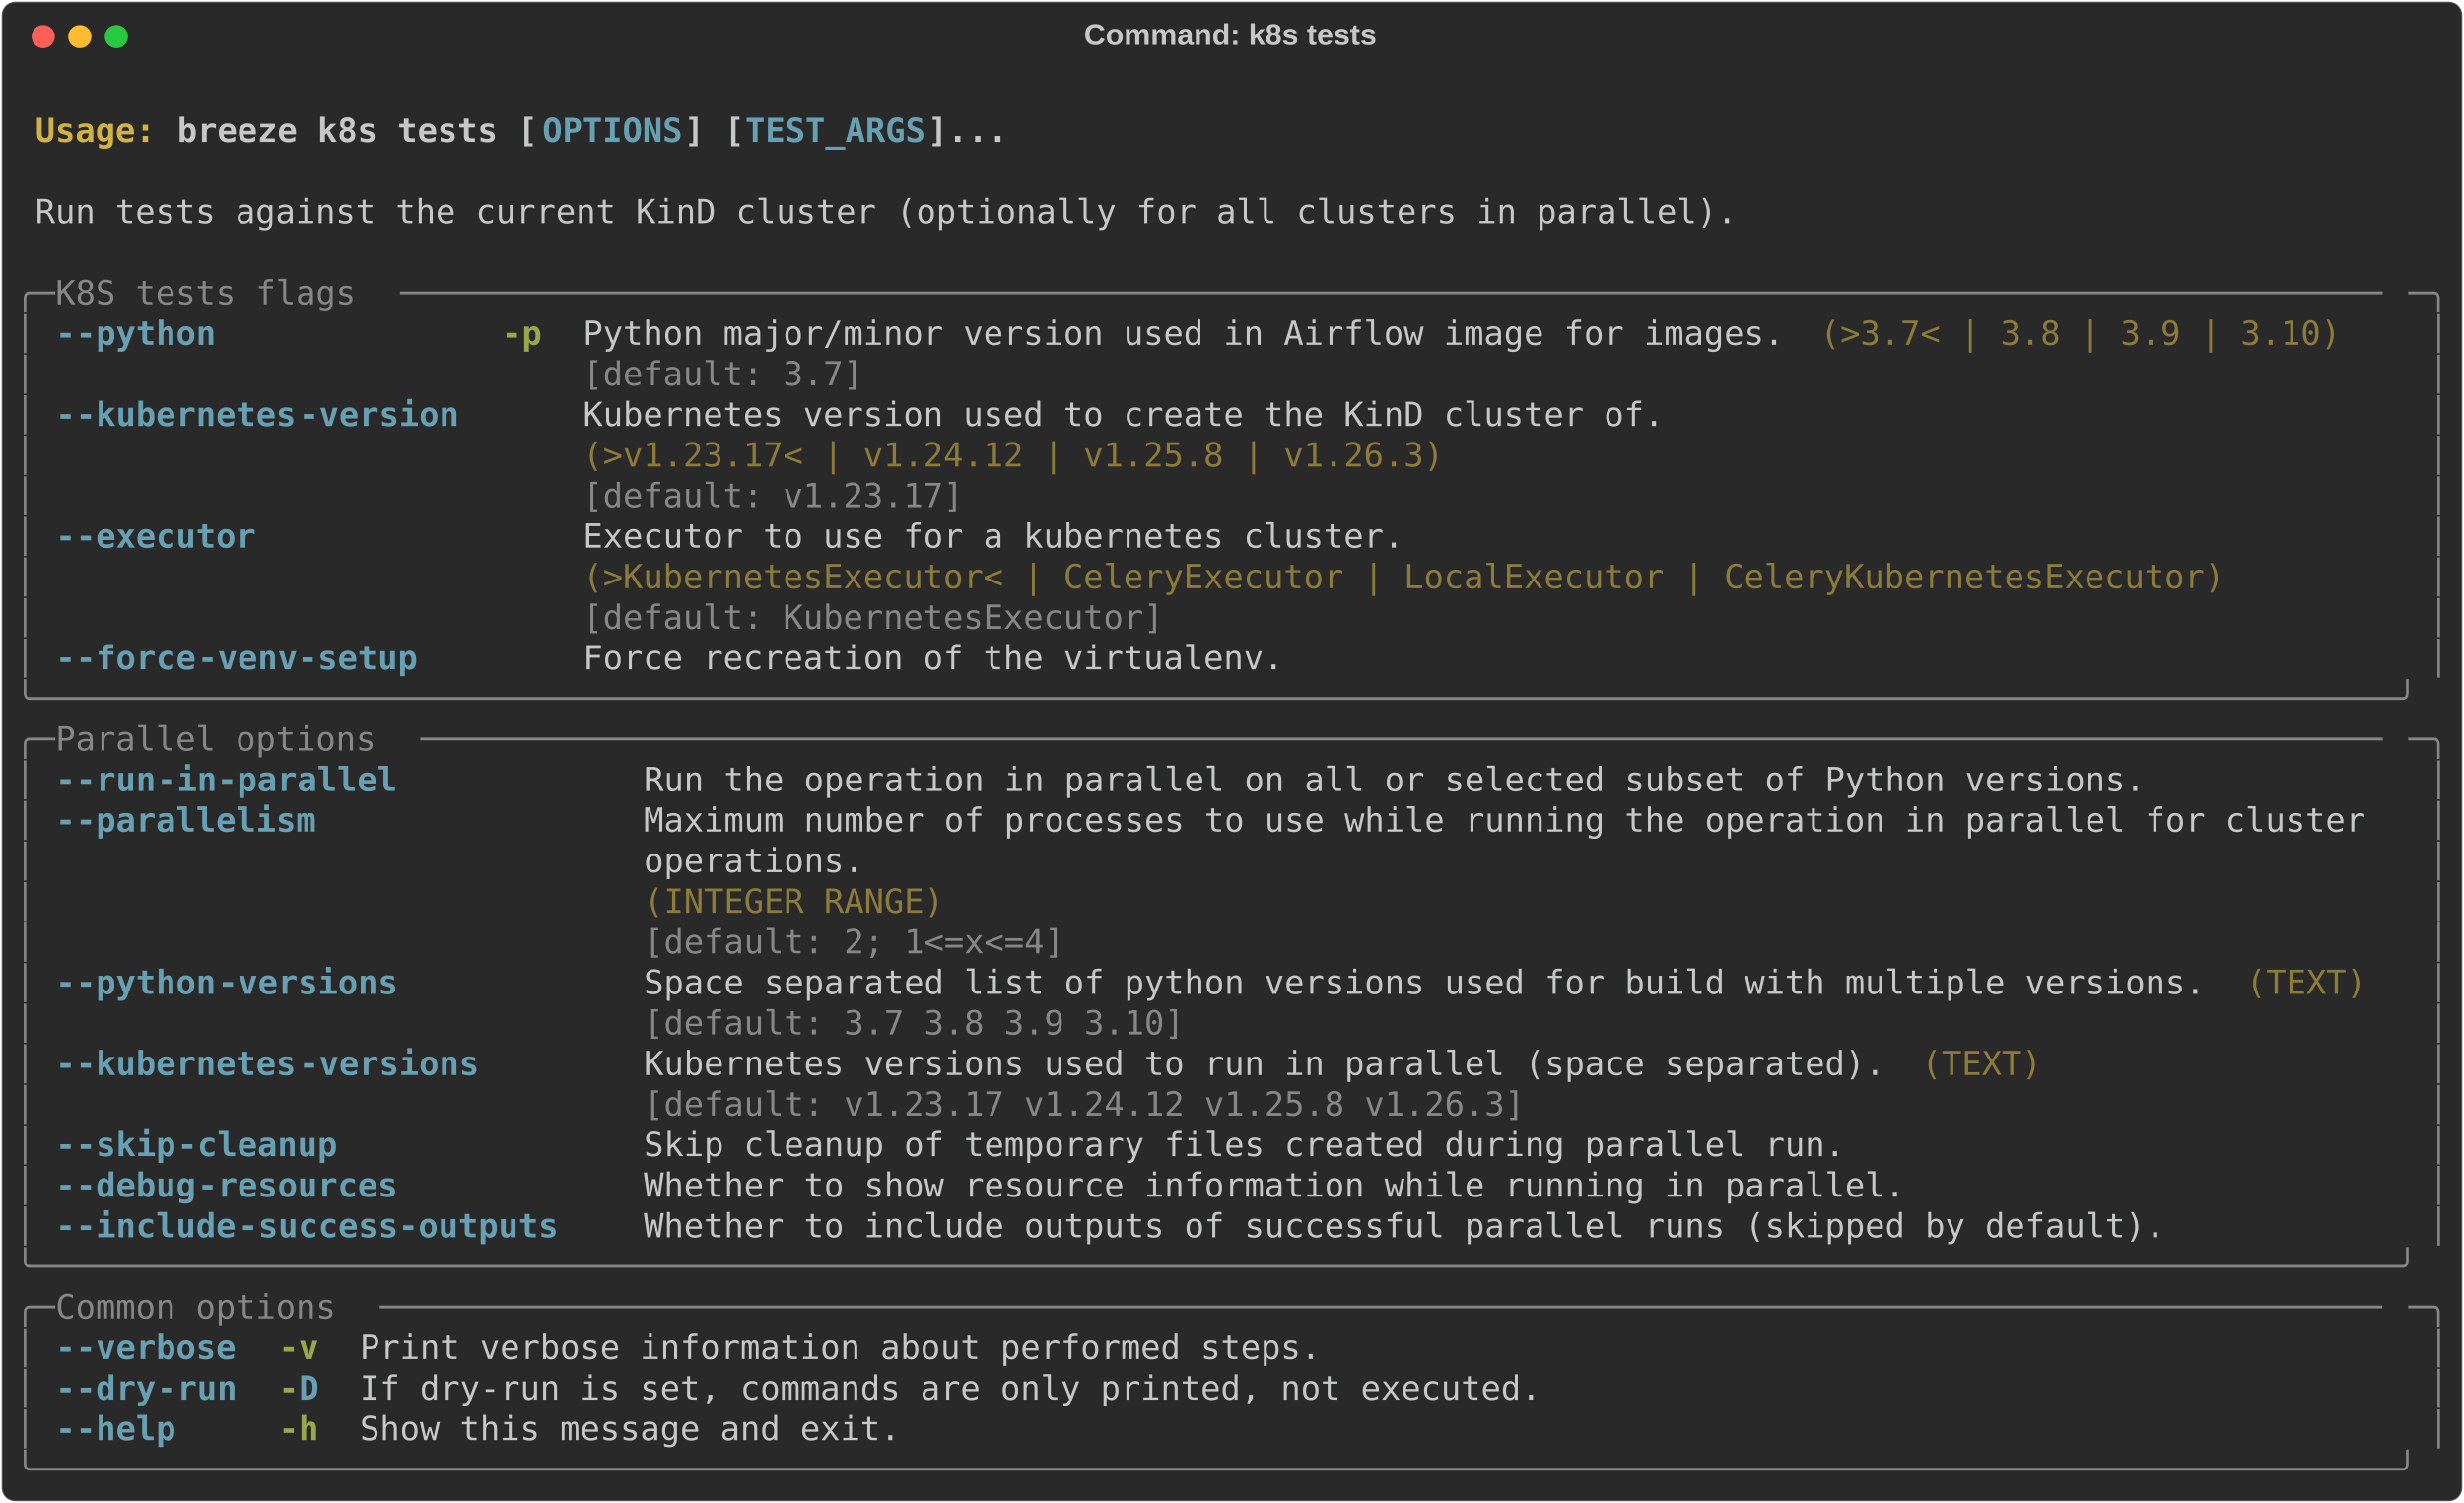
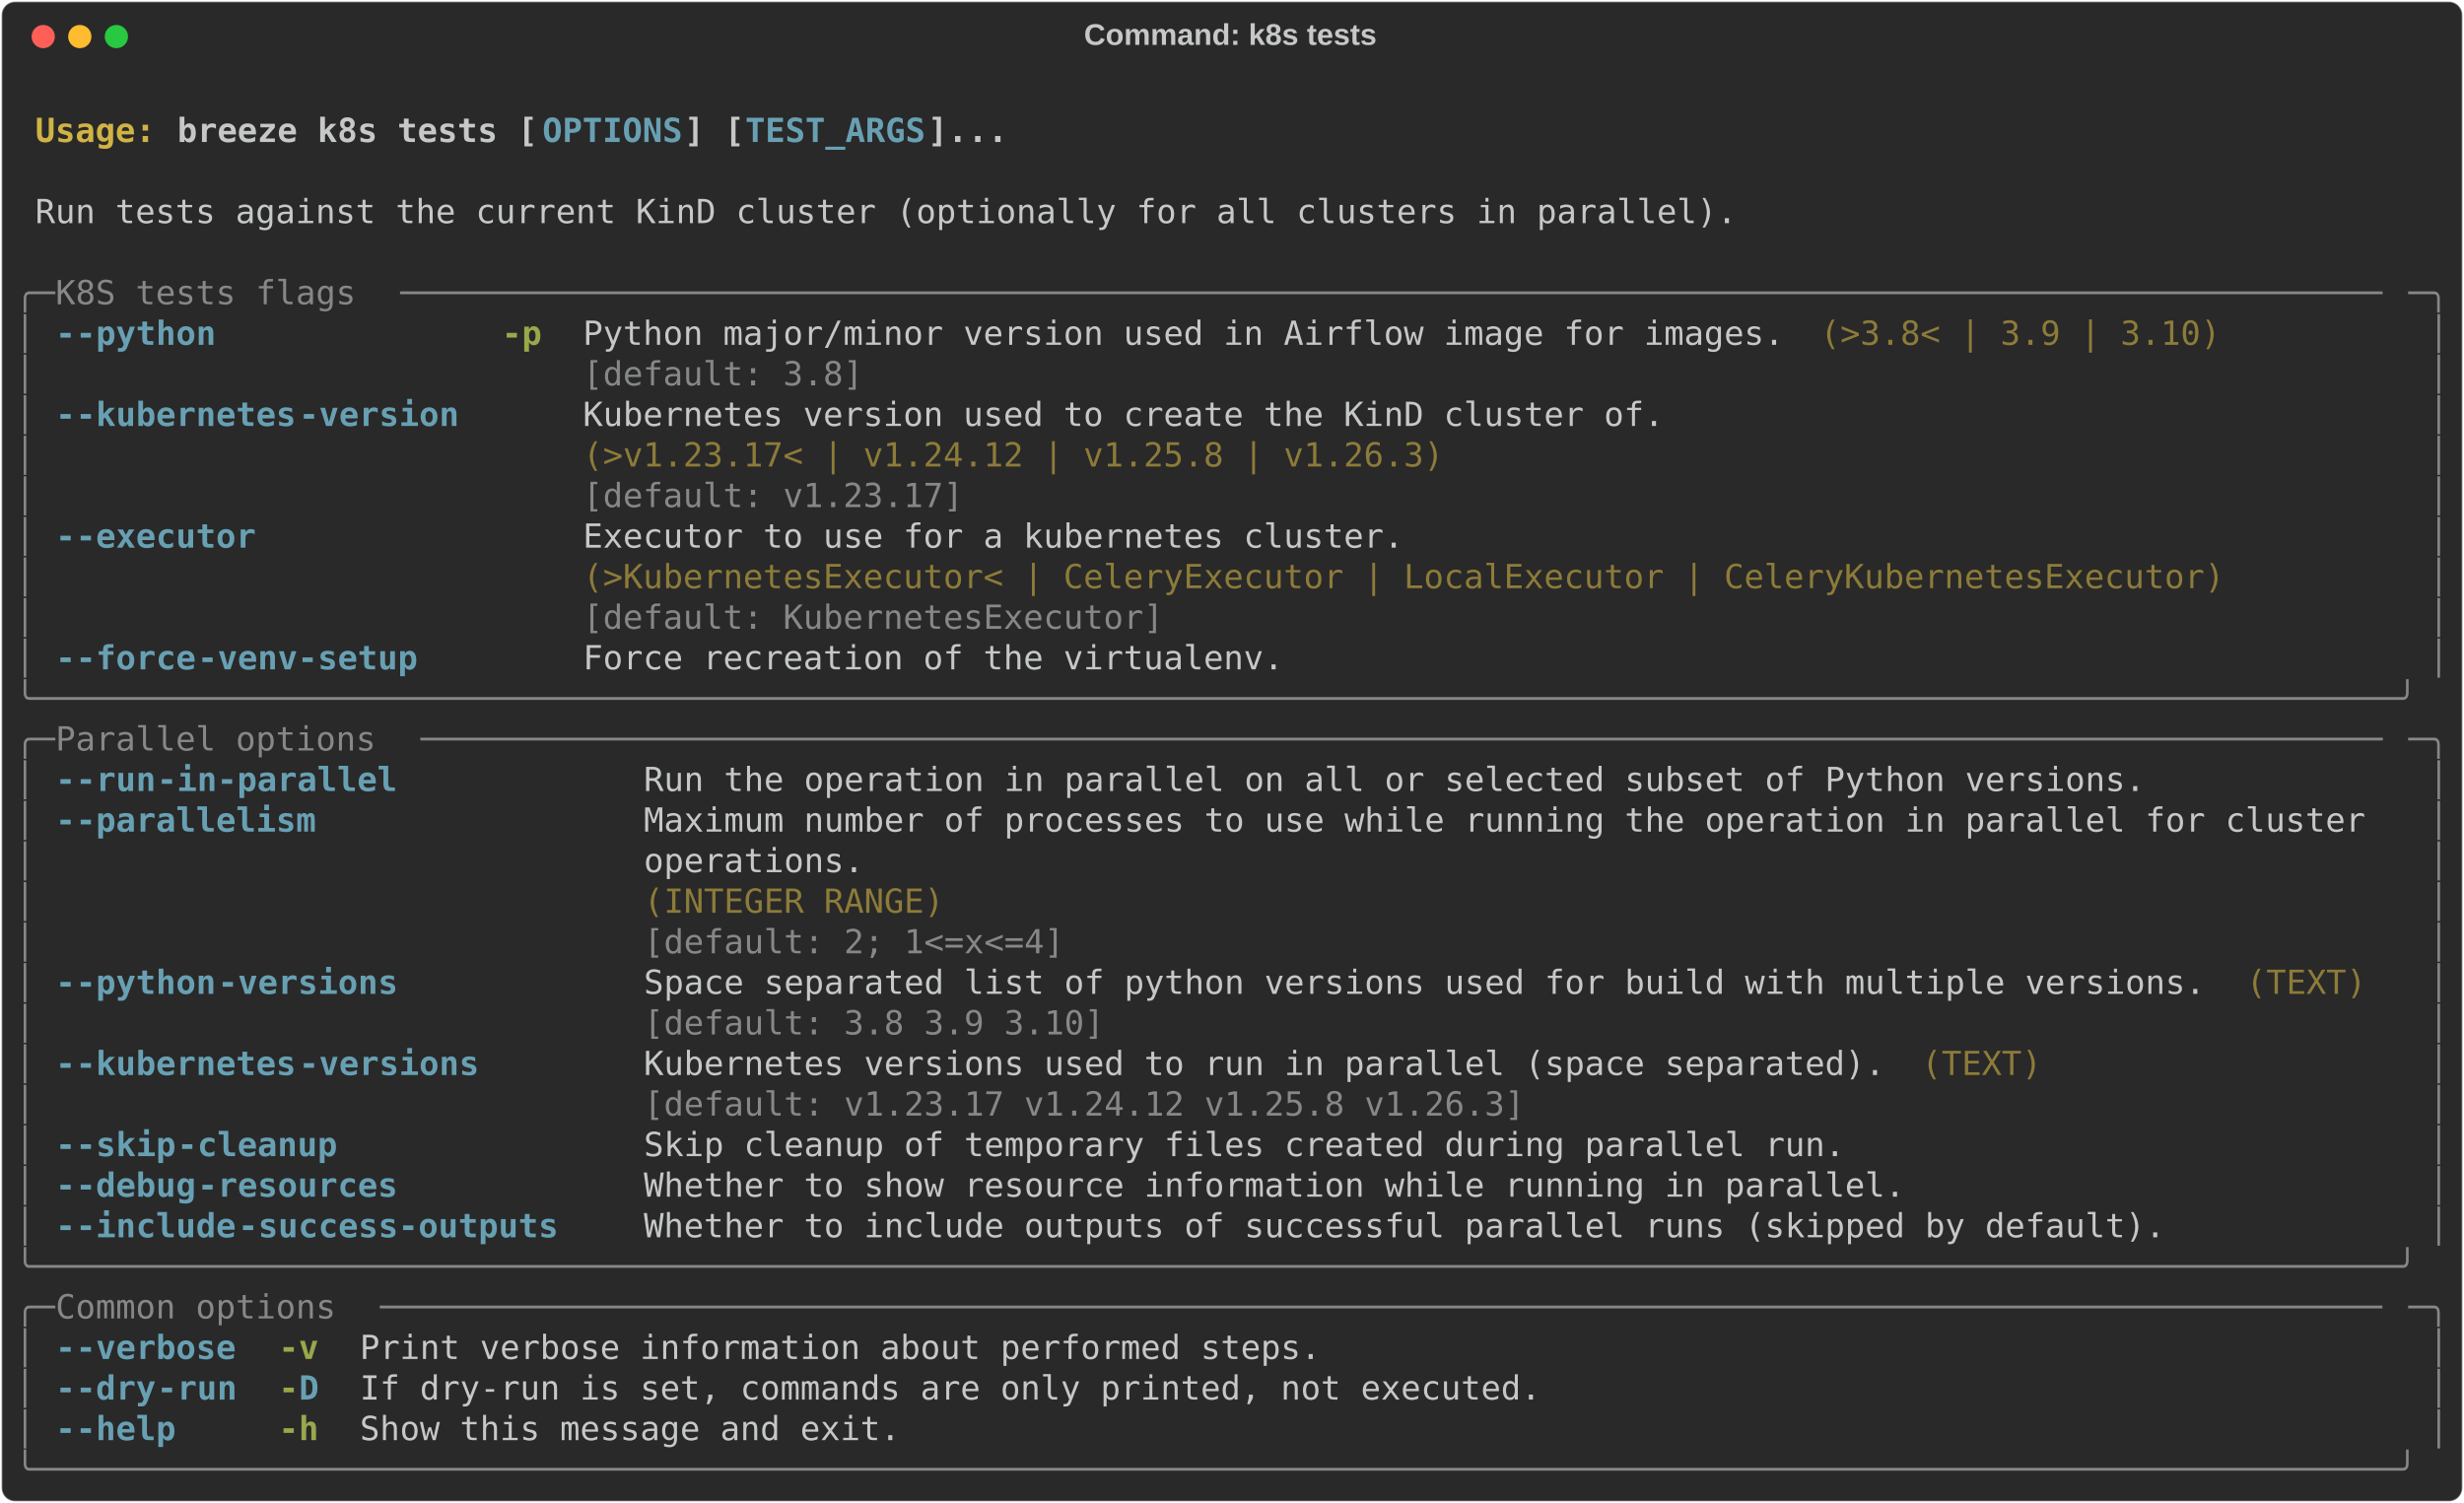
<svg xmlns="http://www.w3.org/2000/svg" class="rich-terminal" viewBox="0 0 1482 904.0">
  <style>

    @font-face {
        font-family: "Fira Code";
        src: local("FiraCode-Regular"),
                url("https://cdnjs.cloudflare.com/ajax/libs/firacode/6.2.0/woff2/FiraCode-Regular.woff2") format("woff2"),
                url("https://cdnjs.cloudflare.com/ajax/libs/firacode/6.2.0/woff/FiraCode-Regular.woff") format("woff");
        font-style: normal;
        font-weight: 400;
    }
    @font-face {
        font-family: "Fira Code";
        src: local("FiraCode-Bold"),
                url("https://cdnjs.cloudflare.com/ajax/libs/firacode/6.2.0/woff2/FiraCode-Bold.woff2") format("woff2"),
                url("https://cdnjs.cloudflare.com/ajax/libs/firacode/6.2.0/woff/FiraCode-Bold.woff") format("woff");
        font-style: bold;
        font-weight: 700;
    }

    .breeze-k8s-tests-matrix {
        font-family: Fira Code, monospace;
        font-size: 20px;
        line-height: 24.4px;
        font-variant-east-asian: full-width;
    }

    .breeze-k8s-tests-title {
        font-size: 18px;
        font-weight: bold;
        font-family: arial;
    }

    .breeze-k8s-tests-r1 { fill: #c5c8c6;font-weight: bold }
.breeze-k8s-tests-r2 { fill: #c5c8c6 }
.breeze-k8s-tests-r3 { fill: #d0b344;font-weight: bold }
.breeze-k8s-tests-r4 { fill: #68a0b3;font-weight: bold }
.breeze-k8s-tests-r5 { fill: #868887 }
.breeze-k8s-tests-r6 { fill: #98a84b;font-weight: bold }
.breeze-k8s-tests-r7 { fill: #8d7b39 }
    </style>
  <defs>
    <clipPath id="breeze-k8s-tests-clip-terminal">
      <rect x="0" y="0" width="1463.0" height="853.0" />
    </clipPath>
    <clipPath id="breeze-k8s-tests-line-0">
      <rect x="0" y="1.5" width="1464" height="24.65" />
    </clipPath>
    <clipPath id="breeze-k8s-tests-line-1">
      <rect x="0" y="25.9" width="1464" height="24.65" />
    </clipPath>
    <clipPath id="breeze-k8s-tests-line-2">
      <rect x="0" y="50.3" width="1464" height="24.65" />
    </clipPath>
    <clipPath id="breeze-k8s-tests-line-3">
      <rect x="0" y="74.7" width="1464" height="24.65" />
    </clipPath>
    <clipPath id="breeze-k8s-tests-line-4">
      <rect x="0" y="99.1" width="1464" height="24.65" />
    </clipPath>
    <clipPath id="breeze-k8s-tests-line-5">
      <rect x="0" y="123.5" width="1464" height="24.65" />
    </clipPath>
    <clipPath id="breeze-k8s-tests-line-6">
      <rect x="0" y="147.9" width="1464" height="24.65" />
    </clipPath>
    <clipPath id="breeze-k8s-tests-line-7">
      <rect x="0" y="172.3" width="1464" height="24.65" />
    </clipPath>
    <clipPath id="breeze-k8s-tests-line-8">
      <rect x="0" y="196.7" width="1464" height="24.65" />
    </clipPath>
    <clipPath id="breeze-k8s-tests-line-9">
      <rect x="0" y="221.1" width="1464" height="24.65" />
    </clipPath>
    <clipPath id="breeze-k8s-tests-line-10">
      <rect x="0" y="245.5" width="1464" height="24.65" />
    </clipPath>
    <clipPath id="breeze-k8s-tests-line-11">
      <rect x="0" y="269.9" width="1464" height="24.65" />
    </clipPath>
    <clipPath id="breeze-k8s-tests-line-12">
      <rect x="0" y="294.3" width="1464" height="24.65" />
    </clipPath>
    <clipPath id="breeze-k8s-tests-line-13">
      <rect x="0" y="318.7" width="1464" height="24.65" />
    </clipPath>
    <clipPath id="breeze-k8s-tests-line-14">
      <rect x="0" y="343.1" width="1464" height="24.65" />
    </clipPath>
    <clipPath id="breeze-k8s-tests-line-15">
      <rect x="0" y="367.5" width="1464" height="24.65" />
    </clipPath>
    <clipPath id="breeze-k8s-tests-line-16">
      <rect x="0" y="391.9" width="1464" height="24.65" />
    </clipPath>
    <clipPath id="breeze-k8s-tests-line-17">
      <rect x="0" y="416.3" width="1464" height="24.65" />
    </clipPath>
    <clipPath id="breeze-k8s-tests-line-18">
      <rect x="0" y="440.7" width="1464" height="24.65" />
    </clipPath>
    <clipPath id="breeze-k8s-tests-line-19">
      <rect x="0" y="465.1" width="1464" height="24.65" />
    </clipPath>
    <clipPath id="breeze-k8s-tests-line-20">
      <rect x="0" y="489.5" width="1464" height="24.65" />
    </clipPath>
    <clipPath id="breeze-k8s-tests-line-21">
      <rect x="0" y="513.9" width="1464" height="24.65" />
    </clipPath>
    <clipPath id="breeze-k8s-tests-line-22">
      <rect x="0" y="538.3" width="1464" height="24.65" />
    </clipPath>
    <clipPath id="breeze-k8s-tests-line-23">
      <rect x="0" y="562.7" width="1464" height="24.65" />
    </clipPath>
    <clipPath id="breeze-k8s-tests-line-24">
      <rect x="0" y="587.1" width="1464" height="24.65" />
    </clipPath>
    <clipPath id="breeze-k8s-tests-line-25">
      <rect x="0" y="611.5" width="1464" height="24.65" />
    </clipPath>
    <clipPath id="breeze-k8s-tests-line-26">
      <rect x="0" y="635.9" width="1464" height="24.65" />
    </clipPath>
    <clipPath id="breeze-k8s-tests-line-27">
      <rect x="0" y="660.3" width="1464" height="24.65" />
    </clipPath>
    <clipPath id="breeze-k8s-tests-line-28">
      <rect x="0" y="684.7" width="1464" height="24.65" />
    </clipPath>
    <clipPath id="breeze-k8s-tests-line-29">
      <rect x="0" y="709.1" width="1464" height="24.65" />
    </clipPath>
    <clipPath id="breeze-k8s-tests-line-30">
      <rect x="0" y="733.5" width="1464" height="24.65" />
    </clipPath>
    <clipPath id="breeze-k8s-tests-line-31">
      <rect x="0" y="757.9" width="1464" height="24.65" />
    </clipPath>
    <clipPath id="breeze-k8s-tests-line-32">
      <rect x="0" y="782.3" width="1464" height="24.65" />
    </clipPath>
    <clipPath id="breeze-k8s-tests-line-33">
      <rect x="0" y="806.7" width="1464" height="24.65" />
    </clipPath>
  </defs>
  <rect fill="#292929" stroke="rgba(255,255,255,0.35)" stroke-width="1" x="1" y="1" width="1480" height="902" rx="8" />
  <text class="breeze-k8s-tests-title" fill="#c5c8c6" text-anchor="middle" x="740" y="27">Command: k8s tests</text>
  <g transform="translate(26,22)">
    <circle cx="0" cy="0" r="7" fill="#ff5f57" />
    <circle cx="22" cy="0" r="7" fill="#febc2e" />
    <circle cx="44" cy="0" r="7" fill="#28c840" />
  </g>
  <g transform="translate(9, 41)" clip-path="url(#breeze-k8s-tests-clip-terminal)">
    <g class="breeze-k8s-tests-matrix">
      <text class="breeze-k8s-tests-r2" x="1464" y="20" textLength="12.2" clip-path="url(#breeze-k8s-tests-line-0)">
</text>
      <text class="breeze-k8s-tests-r3" x="12.2" y="44.4" textLength="85.4" clip-path="url(#breeze-k8s-tests-line-1)">Usage: </text>
      <text class="breeze-k8s-tests-r1" x="97.6" y="44.4" textLength="219.6" clip-path="url(#breeze-k8s-tests-line-1)">breeze k8s tests [</text>
      <text class="breeze-k8s-tests-r4" x="317.2" y="44.4" textLength="85.4" clip-path="url(#breeze-k8s-tests-line-1)">OPTIONS</text>
      <text class="breeze-k8s-tests-r1" x="402.6" y="44.4" textLength="36.6" clip-path="url(#breeze-k8s-tests-line-1)">] [</text>
      <text class="breeze-k8s-tests-r4" x="439.2" y="44.4" textLength="109.8" clip-path="url(#breeze-k8s-tests-line-1)">TEST_ARGS</text>
      <text class="breeze-k8s-tests-r1" x="549" y="44.4" textLength="48.8" clip-path="url(#breeze-k8s-tests-line-1)">]...</text>
      <text class="breeze-k8s-tests-r2" x="1464" y="44.4" textLength="12.2" clip-path="url(#breeze-k8s-tests-line-1)">
</text>
      <text class="breeze-k8s-tests-r2" x="1464" y="68.8" textLength="12.2" clip-path="url(#breeze-k8s-tests-line-2)">
</text>
      <text class="breeze-k8s-tests-r2" x="12.2" y="93.2" textLength="1037" clip-path="url(#breeze-k8s-tests-line-3)">Run tests against the current KinD cluster (optionally for all clusters in parallel).</text>
      <text class="breeze-k8s-tests-r2" x="1464" y="93.2" textLength="12.2" clip-path="url(#breeze-k8s-tests-line-3)">
</text>
      <text class="breeze-k8s-tests-r2" x="1464" y="117.6" textLength="12.2" clip-path="url(#breeze-k8s-tests-line-4)">
</text>
      <text class="breeze-k8s-tests-r5" x="0" y="142" textLength="24.4" clip-path="url(#breeze-k8s-tests-line-5)">╭─</text>
      <text class="breeze-k8s-tests-r5" x="24.4" y="142" textLength="207.4" clip-path="url(#breeze-k8s-tests-line-5)"> K8S tests flags </text>
      <text class="breeze-k8s-tests-r5" x="231.8" y="142" textLength="1207.8" clip-path="url(#breeze-k8s-tests-line-5)">───────────────────────────────────────────────────────────────────────────────────────────────────</text>
      <text class="breeze-k8s-tests-r5" x="1439.6" y="142" textLength="24.4" clip-path="url(#breeze-k8s-tests-line-5)">─╮</text>
      <text class="breeze-k8s-tests-r2" x="1464" y="142" textLength="12.2" clip-path="url(#breeze-k8s-tests-line-5)">
</text>
      <text class="breeze-k8s-tests-r5" x="0" y="166.4" textLength="12.2" clip-path="url(#breeze-k8s-tests-line-6)">│</text>
      <text class="breeze-k8s-tests-r4" x="24.4" y="166.4" textLength="12.2" clip-path="url(#breeze-k8s-tests-line-6)">-</text>
      <text class="breeze-k8s-tests-r4" x="36.6" y="166.4" textLength="85.4" clip-path="url(#breeze-k8s-tests-line-6)">-python</text>
      <text class="breeze-k8s-tests-r6" x="292.8" y="166.4" textLength="24.4" clip-path="url(#breeze-k8s-tests-line-6)">-p</text>
      <text class="breeze-k8s-tests-r2" x="341.6" y="166.4" textLength="732" clip-path="url(#breeze-k8s-tests-line-6)">Python major/minor version used in Airflow image for images.</text>
-       <text class="breeze-k8s-tests-r7" x="1085.8" y="166.4" textLength="317.2" clip-path="url(#breeze-k8s-tests-line-6)">(&gt;3.7&lt; | 3.8 | 3.9 | 3.10)</text>
+       <text class="breeze-k8s-tests-r7" x="1085.8" y="166.4" textLength="244" clip-path="url(#breeze-k8s-tests-line-6)">(&gt;3.8&lt; | 3.9 | 3.10)</text>
      <text class="breeze-k8s-tests-r5" x="1451.8" y="166.4" textLength="12.2" clip-path="url(#breeze-k8s-tests-line-6)">│</text>
      <text class="breeze-k8s-tests-r2" x="1464" y="166.4" textLength="12.2" clip-path="url(#breeze-k8s-tests-line-6)">
</text>
      <text class="breeze-k8s-tests-r5" x="0" y="190.8" textLength="12.2" clip-path="url(#breeze-k8s-tests-line-7)">│</text>
-       <text class="breeze-k8s-tests-r5" x="341.6" y="190.8" textLength="732" clip-path="url(#breeze-k8s-tests-line-7)">[default: 3.7]                                              </text>
+       <text class="breeze-k8s-tests-r5" x="341.6" y="190.8" textLength="732" clip-path="url(#breeze-k8s-tests-line-7)">[default: 3.8]                                              </text>
      <text class="breeze-k8s-tests-r5" x="1451.8" y="190.8" textLength="12.2" clip-path="url(#breeze-k8s-tests-line-7)">│</text>
      <text class="breeze-k8s-tests-r2" x="1464" y="190.8" textLength="12.2" clip-path="url(#breeze-k8s-tests-line-7)">
</text>
      <text class="breeze-k8s-tests-r5" x="0" y="215.2" textLength="12.2" clip-path="url(#breeze-k8s-tests-line-8)">│</text>
      <text class="breeze-k8s-tests-r4" x="24.4" y="215.2" textLength="12.2" clip-path="url(#breeze-k8s-tests-line-8)">-</text>
      <text class="breeze-k8s-tests-r4" x="36.6" y="215.2" textLength="134.2" clip-path="url(#breeze-k8s-tests-line-8)">-kubernetes</text>
      <text class="breeze-k8s-tests-r4" x="170.8" y="215.2" textLength="97.6" clip-path="url(#breeze-k8s-tests-line-8)">-version</text>
      <text class="breeze-k8s-tests-r2" x="341.6" y="215.2" textLength="658.8" clip-path="url(#breeze-k8s-tests-line-8)">Kubernetes version used to create the KinD cluster of.</text>
      <text class="breeze-k8s-tests-r5" x="1451.8" y="215.2" textLength="12.2" clip-path="url(#breeze-k8s-tests-line-8)">│</text>
      <text class="breeze-k8s-tests-r2" x="1464" y="215.2" textLength="12.2" clip-path="url(#breeze-k8s-tests-line-8)">
</text>
      <text class="breeze-k8s-tests-r5" x="0" y="239.6" textLength="12.2" clip-path="url(#breeze-k8s-tests-line-9)">│</text>
      <text class="breeze-k8s-tests-r7" x="341.6" y="239.6" textLength="658.8" clip-path="url(#breeze-k8s-tests-line-9)">(&gt;v1.23.17&lt; | v1.24.12 | v1.25.8 | v1.26.3)           </text>
      <text class="breeze-k8s-tests-r5" x="1451.8" y="239.6" textLength="12.2" clip-path="url(#breeze-k8s-tests-line-9)">│</text>
      <text class="breeze-k8s-tests-r2" x="1464" y="239.6" textLength="12.2" clip-path="url(#breeze-k8s-tests-line-9)">
</text>
      <text class="breeze-k8s-tests-r5" x="0" y="264" textLength="12.2" clip-path="url(#breeze-k8s-tests-line-10)">│</text>
      <text class="breeze-k8s-tests-r5" x="341.6" y="264" textLength="658.8" clip-path="url(#breeze-k8s-tests-line-10)">[default: v1.23.17]                                   </text>
      <text class="breeze-k8s-tests-r5" x="1451.8" y="264" textLength="12.2" clip-path="url(#breeze-k8s-tests-line-10)">│</text>
      <text class="breeze-k8s-tests-r2" x="1464" y="264" textLength="12.2" clip-path="url(#breeze-k8s-tests-line-10)">
</text>
      <text class="breeze-k8s-tests-r5" x="0" y="288.4" textLength="12.2" clip-path="url(#breeze-k8s-tests-line-11)">│</text>
      <text class="breeze-k8s-tests-r4" x="24.4" y="288.4" textLength="12.2" clip-path="url(#breeze-k8s-tests-line-11)">-</text>
      <text class="breeze-k8s-tests-r4" x="36.6" y="288.4" textLength="109.8" clip-path="url(#breeze-k8s-tests-line-11)">-executor</text>
      <text class="breeze-k8s-tests-r2" x="341.6" y="288.4" textLength="1000.4" clip-path="url(#breeze-k8s-tests-line-11)">Executor to use for a kubernetes cluster.                                         </text>
      <text class="breeze-k8s-tests-r5" x="1451.8" y="288.4" textLength="12.2" clip-path="url(#breeze-k8s-tests-line-11)">│</text>
      <text class="breeze-k8s-tests-r2" x="1464" y="288.4" textLength="12.2" clip-path="url(#breeze-k8s-tests-line-11)">
</text>
      <text class="breeze-k8s-tests-r5" x="0" y="312.8" textLength="12.2" clip-path="url(#breeze-k8s-tests-line-12)">│</text>
      <text class="breeze-k8s-tests-r7" x="341.6" y="312.8" textLength="1000.4" clip-path="url(#breeze-k8s-tests-line-12)">(&gt;KubernetesExecutor&lt; | CeleryExecutor | LocalExecutor | CeleryKubernetesExecutor)</text>
      <text class="breeze-k8s-tests-r5" x="1451.8" y="312.8" textLength="12.2" clip-path="url(#breeze-k8s-tests-line-12)">│</text>
      <text class="breeze-k8s-tests-r2" x="1464" y="312.8" textLength="12.2" clip-path="url(#breeze-k8s-tests-line-12)">
</text>
      <text class="breeze-k8s-tests-r5" x="0" y="337.2" textLength="12.2" clip-path="url(#breeze-k8s-tests-line-13)">│</text>
      <text class="breeze-k8s-tests-r5" x="341.6" y="337.2" textLength="1000.4" clip-path="url(#breeze-k8s-tests-line-13)">[default: KubernetesExecutor]                                                     </text>
      <text class="breeze-k8s-tests-r5" x="1451.8" y="337.2" textLength="12.2" clip-path="url(#breeze-k8s-tests-line-13)">│</text>
      <text class="breeze-k8s-tests-r2" x="1464" y="337.2" textLength="12.2" clip-path="url(#breeze-k8s-tests-line-13)">
</text>
      <text class="breeze-k8s-tests-r5" x="0" y="361.6" textLength="12.2" clip-path="url(#breeze-k8s-tests-line-14)">│</text>
      <text class="breeze-k8s-tests-r4" x="24.4" y="361.6" textLength="12.2" clip-path="url(#breeze-k8s-tests-line-14)">-</text>
      <text class="breeze-k8s-tests-r4" x="36.6" y="361.6" textLength="73.2" clip-path="url(#breeze-k8s-tests-line-14)">-force</text>
      <text class="breeze-k8s-tests-r4" x="109.8" y="361.6" textLength="134.2" clip-path="url(#breeze-k8s-tests-line-14)">-venv-setup</text>
      <text class="breeze-k8s-tests-r2" x="341.6" y="361.6" textLength="427" clip-path="url(#breeze-k8s-tests-line-14)">Force recreation of the virtualenv.</text>
      <text class="breeze-k8s-tests-r5" x="1451.8" y="361.6" textLength="12.2" clip-path="url(#breeze-k8s-tests-line-14)">│</text>
      <text class="breeze-k8s-tests-r2" x="1464" y="361.6" textLength="12.2" clip-path="url(#breeze-k8s-tests-line-14)">
</text>
      <text class="breeze-k8s-tests-r5" x="0" y="386" textLength="1464" clip-path="url(#breeze-k8s-tests-line-15)">╰──────────────────────────────────────────────────────────────────────────────────────────────────────────────────────╯</text>
      <text class="breeze-k8s-tests-r2" x="1464" y="386" textLength="12.2" clip-path="url(#breeze-k8s-tests-line-15)">
</text>
      <text class="breeze-k8s-tests-r5" x="0" y="410.4" textLength="24.4" clip-path="url(#breeze-k8s-tests-line-16)">╭─</text>
      <text class="breeze-k8s-tests-r5" x="24.4" y="410.4" textLength="219.6" clip-path="url(#breeze-k8s-tests-line-16)"> Parallel options </text>
      <text class="breeze-k8s-tests-r5" x="244" y="410.4" textLength="1195.6" clip-path="url(#breeze-k8s-tests-line-16)">──────────────────────────────────────────────────────────────────────────────────────────────────</text>
      <text class="breeze-k8s-tests-r5" x="1439.6" y="410.4" textLength="24.4" clip-path="url(#breeze-k8s-tests-line-16)">─╮</text>
      <text class="breeze-k8s-tests-r2" x="1464" y="410.4" textLength="12.2" clip-path="url(#breeze-k8s-tests-line-16)">
</text>
      <text class="breeze-k8s-tests-r5" x="0" y="434.8" textLength="12.2" clip-path="url(#breeze-k8s-tests-line-17)">│</text>
      <text class="breeze-k8s-tests-r4" x="24.4" y="434.8" textLength="12.2" clip-path="url(#breeze-k8s-tests-line-17)">-</text>
      <text class="breeze-k8s-tests-r4" x="36.6" y="434.8" textLength="48.8" clip-path="url(#breeze-k8s-tests-line-17)">-run</text>
      <text class="breeze-k8s-tests-r4" x="85.4" y="434.8" textLength="146.4" clip-path="url(#breeze-k8s-tests-line-17)">-in-parallel</text>
      <text class="breeze-k8s-tests-r2" x="378.2" y="434.8" textLength="915" clip-path="url(#breeze-k8s-tests-line-17)">Run the operation in parallel on all or selected subset of Python versions.</text>
      <text class="breeze-k8s-tests-r5" x="1451.8" y="434.8" textLength="12.2" clip-path="url(#breeze-k8s-tests-line-17)">│</text>
      <text class="breeze-k8s-tests-r2" x="1464" y="434.8" textLength="12.2" clip-path="url(#breeze-k8s-tests-line-17)">
</text>
      <text class="breeze-k8s-tests-r5" x="0" y="459.2" textLength="12.2" clip-path="url(#breeze-k8s-tests-line-18)">│</text>
      <text class="breeze-k8s-tests-r4" x="24.4" y="459.2" textLength="12.2" clip-path="url(#breeze-k8s-tests-line-18)">-</text>
      <text class="breeze-k8s-tests-r4" x="36.6" y="459.2" textLength="146.4" clip-path="url(#breeze-k8s-tests-line-18)">-parallelism</text>
      <text class="breeze-k8s-tests-r2" x="378.2" y="459.2" textLength="1061.4" clip-path="url(#breeze-k8s-tests-line-18)">Maximum number of processes to use while running the operation in parallel for cluster </text>
      <text class="breeze-k8s-tests-r5" x="1451.8" y="459.2" textLength="12.2" clip-path="url(#breeze-k8s-tests-line-18)">│</text>
      <text class="breeze-k8s-tests-r2" x="1464" y="459.2" textLength="12.2" clip-path="url(#breeze-k8s-tests-line-18)">
</text>
      <text class="breeze-k8s-tests-r5" x="0" y="483.6" textLength="12.2" clip-path="url(#breeze-k8s-tests-line-19)">│</text>
      <text class="breeze-k8s-tests-r2" x="378.2" y="483.6" textLength="1061.4" clip-path="url(#breeze-k8s-tests-line-19)">operations.                                                                            </text>
      <text class="breeze-k8s-tests-r5" x="1451.8" y="483.6" textLength="12.2" clip-path="url(#breeze-k8s-tests-line-19)">│</text>
      <text class="breeze-k8s-tests-r2" x="1464" y="483.6" textLength="12.2" clip-path="url(#breeze-k8s-tests-line-19)">
</text>
      <text class="breeze-k8s-tests-r5" x="0" y="508" textLength="12.2" clip-path="url(#breeze-k8s-tests-line-20)">│</text>
      <text class="breeze-k8s-tests-r7" x="378.2" y="508" textLength="1061.4" clip-path="url(#breeze-k8s-tests-line-20)">(INTEGER RANGE)                                                                        </text>
      <text class="breeze-k8s-tests-r5" x="1451.8" y="508" textLength="12.2" clip-path="url(#breeze-k8s-tests-line-20)">│</text>
      <text class="breeze-k8s-tests-r2" x="1464" y="508" textLength="12.2" clip-path="url(#breeze-k8s-tests-line-20)">
</text>
      <text class="breeze-k8s-tests-r5" x="0" y="532.4" textLength="12.2" clip-path="url(#breeze-k8s-tests-line-21)">│</text>
      <text class="breeze-k8s-tests-r5" x="378.2" y="532.4" textLength="1061.4" clip-path="url(#breeze-k8s-tests-line-21)">[default: 2; 1&lt;=x&lt;=4]                                                                  </text>
      <text class="breeze-k8s-tests-r5" x="1451.8" y="532.4" textLength="12.2" clip-path="url(#breeze-k8s-tests-line-21)">│</text>
      <text class="breeze-k8s-tests-r2" x="1464" y="532.4" textLength="12.2" clip-path="url(#breeze-k8s-tests-line-21)">
</text>
      <text class="breeze-k8s-tests-r5" x="0" y="556.8" textLength="12.2" clip-path="url(#breeze-k8s-tests-line-22)">│</text>
      <text class="breeze-k8s-tests-r4" x="24.4" y="556.8" textLength="12.2" clip-path="url(#breeze-k8s-tests-line-22)">-</text>
      <text class="breeze-k8s-tests-r4" x="36.6" y="556.8" textLength="85.4" clip-path="url(#breeze-k8s-tests-line-22)">-python</text>
      <text class="breeze-k8s-tests-r4" x="122" y="556.8" textLength="109.8" clip-path="url(#breeze-k8s-tests-line-22)">-versions</text>
      <text class="breeze-k8s-tests-r2" x="378.2" y="556.8" textLength="951.6" clip-path="url(#breeze-k8s-tests-line-22)">Space separated list of python versions used for build with multiple versions.</text>
      <text class="breeze-k8s-tests-r7" x="1342" y="556.8" textLength="73.2" clip-path="url(#breeze-k8s-tests-line-22)">(TEXT)</text>
      <text class="breeze-k8s-tests-r5" x="1451.8" y="556.8" textLength="12.2" clip-path="url(#breeze-k8s-tests-line-22)">│</text>
      <text class="breeze-k8s-tests-r2" x="1464" y="556.8" textLength="12.2" clip-path="url(#breeze-k8s-tests-line-22)">
</text>
      <text class="breeze-k8s-tests-r5" x="0" y="581.2" textLength="12.2" clip-path="url(#breeze-k8s-tests-line-23)">│</text>
-       <text class="breeze-k8s-tests-r5" x="378.2" y="581.2" textLength="951.6" clip-path="url(#breeze-k8s-tests-line-23)">[default: 3.7 3.8 3.9 3.10]                                                   </text>
+       <text class="breeze-k8s-tests-r5" x="378.2" y="581.2" textLength="951.6" clip-path="url(#breeze-k8s-tests-line-23)">[default: 3.8 3.9 3.10]                                                       </text>
      <text class="breeze-k8s-tests-r5" x="1451.8" y="581.2" textLength="12.2" clip-path="url(#breeze-k8s-tests-line-23)">│</text>
      <text class="breeze-k8s-tests-r2" x="1464" y="581.2" textLength="12.2" clip-path="url(#breeze-k8s-tests-line-23)">
</text>
      <text class="breeze-k8s-tests-r5" x="0" y="605.6" textLength="12.2" clip-path="url(#breeze-k8s-tests-line-24)">│</text>
      <text class="breeze-k8s-tests-r4" x="24.4" y="605.6" textLength="12.2" clip-path="url(#breeze-k8s-tests-line-24)">-</text>
      <text class="breeze-k8s-tests-r4" x="36.6" y="605.6" textLength="134.2" clip-path="url(#breeze-k8s-tests-line-24)">-kubernetes</text>
      <text class="breeze-k8s-tests-r4" x="170.8" y="605.6" textLength="109.8" clip-path="url(#breeze-k8s-tests-line-24)">-versions</text>
      <text class="breeze-k8s-tests-r2" x="378.2" y="605.6" textLength="756.4" clip-path="url(#breeze-k8s-tests-line-24)">Kubernetes versions used to run in parallel (space separated).</text>
      <text class="breeze-k8s-tests-r7" x="1146.8" y="605.6" textLength="73.2" clip-path="url(#breeze-k8s-tests-line-24)">(TEXT)</text>
      <text class="breeze-k8s-tests-r5" x="1451.8" y="605.6" textLength="12.2" clip-path="url(#breeze-k8s-tests-line-24)">│</text>
      <text class="breeze-k8s-tests-r2" x="1464" y="605.6" textLength="12.2" clip-path="url(#breeze-k8s-tests-line-24)">
</text>
      <text class="breeze-k8s-tests-r5" x="0" y="630" textLength="12.2" clip-path="url(#breeze-k8s-tests-line-25)">│</text>
      <text class="breeze-k8s-tests-r5" x="378.2" y="630" textLength="756.4" clip-path="url(#breeze-k8s-tests-line-25)">[default: v1.23.17 v1.24.12 v1.25.8 v1.26.3]                  </text>
      <text class="breeze-k8s-tests-r5" x="1451.8" y="630" textLength="12.2" clip-path="url(#breeze-k8s-tests-line-25)">│</text>
      <text class="breeze-k8s-tests-r2" x="1464" y="630" textLength="12.2" clip-path="url(#breeze-k8s-tests-line-25)">
</text>
      <text class="breeze-k8s-tests-r5" x="0" y="654.4" textLength="12.2" clip-path="url(#breeze-k8s-tests-line-26)">│</text>
      <text class="breeze-k8s-tests-r4" x="24.4" y="654.4" textLength="12.2" clip-path="url(#breeze-k8s-tests-line-26)">-</text>
      <text class="breeze-k8s-tests-r4" x="36.6" y="654.4" textLength="61" clip-path="url(#breeze-k8s-tests-line-26)">-skip</text>
      <text class="breeze-k8s-tests-r4" x="97.6" y="654.4" textLength="97.6" clip-path="url(#breeze-k8s-tests-line-26)">-cleanup</text>
      <text class="breeze-k8s-tests-r2" x="378.2" y="654.4" textLength="732" clip-path="url(#breeze-k8s-tests-line-26)">Skip cleanup of temporary files created during parallel run.</text>
      <text class="breeze-k8s-tests-r5" x="1451.8" y="654.4" textLength="12.2" clip-path="url(#breeze-k8s-tests-line-26)">│</text>
      <text class="breeze-k8s-tests-r2" x="1464" y="654.4" textLength="12.2" clip-path="url(#breeze-k8s-tests-line-26)">
</text>
      <text class="breeze-k8s-tests-r5" x="0" y="678.8" textLength="12.2" clip-path="url(#breeze-k8s-tests-line-27)">│</text>
      <text class="breeze-k8s-tests-r4" x="24.4" y="678.8" textLength="12.2" clip-path="url(#breeze-k8s-tests-line-27)">-</text>
      <text class="breeze-k8s-tests-r4" x="36.6" y="678.8" textLength="73.2" clip-path="url(#breeze-k8s-tests-line-27)">-debug</text>
      <text class="breeze-k8s-tests-r4" x="109.8" y="678.8" textLength="122" clip-path="url(#breeze-k8s-tests-line-27)">-resources</text>
      <text class="breeze-k8s-tests-r2" x="378.2" y="678.8" textLength="768.6" clip-path="url(#breeze-k8s-tests-line-27)">Whether to show resource information while running in parallel.</text>
      <text class="breeze-k8s-tests-r5" x="1451.8" y="678.8" textLength="12.2" clip-path="url(#breeze-k8s-tests-line-27)">│</text>
      <text class="breeze-k8s-tests-r2" x="1464" y="678.8" textLength="12.2" clip-path="url(#breeze-k8s-tests-line-27)">
</text>
      <text class="breeze-k8s-tests-r5" x="0" y="703.2" textLength="12.2" clip-path="url(#breeze-k8s-tests-line-28)">│</text>
      <text class="breeze-k8s-tests-r4" x="24.4" y="703.2" textLength="12.2" clip-path="url(#breeze-k8s-tests-line-28)">-</text>
      <text class="breeze-k8s-tests-r4" x="36.6" y="703.2" textLength="97.6" clip-path="url(#breeze-k8s-tests-line-28)">-include</text>
      <text class="breeze-k8s-tests-r4" x="134.2" y="703.2" textLength="195.2" clip-path="url(#breeze-k8s-tests-line-28)">-success-outputs</text>
      <text class="breeze-k8s-tests-r2" x="378.2" y="703.2" textLength="927.2" clip-path="url(#breeze-k8s-tests-line-28)">Whether to include outputs of successful parallel runs (skipped by default).</text>
      <text class="breeze-k8s-tests-r5" x="1451.8" y="703.2" textLength="12.2" clip-path="url(#breeze-k8s-tests-line-28)">│</text>
      <text class="breeze-k8s-tests-r2" x="1464" y="703.2" textLength="12.2" clip-path="url(#breeze-k8s-tests-line-28)">
</text>
      <text class="breeze-k8s-tests-r5" x="0" y="727.6" textLength="1464" clip-path="url(#breeze-k8s-tests-line-29)">╰──────────────────────────────────────────────────────────────────────────────────────────────────────────────────────╯</text>
      <text class="breeze-k8s-tests-r2" x="1464" y="727.6" textLength="12.2" clip-path="url(#breeze-k8s-tests-line-29)">
</text>
      <text class="breeze-k8s-tests-r5" x="0" y="752" textLength="24.4" clip-path="url(#breeze-k8s-tests-line-30)">╭─</text>
      <text class="breeze-k8s-tests-r5" x="24.4" y="752" textLength="195.2" clip-path="url(#breeze-k8s-tests-line-30)"> Common options </text>
      <text class="breeze-k8s-tests-r5" x="219.6" y="752" textLength="1220" clip-path="url(#breeze-k8s-tests-line-30)">────────────────────────────────────────────────────────────────────────────────────────────────────</text>
      <text class="breeze-k8s-tests-r5" x="1439.6" y="752" textLength="24.4" clip-path="url(#breeze-k8s-tests-line-30)">─╮</text>
      <text class="breeze-k8s-tests-r2" x="1464" y="752" textLength="12.2" clip-path="url(#breeze-k8s-tests-line-30)">
</text>
      <text class="breeze-k8s-tests-r5" x="0" y="776.4" textLength="12.2" clip-path="url(#breeze-k8s-tests-line-31)">│</text>
      <text class="breeze-k8s-tests-r4" x="24.4" y="776.4" textLength="12.2" clip-path="url(#breeze-k8s-tests-line-31)">-</text>
      <text class="breeze-k8s-tests-r4" x="36.6" y="776.4" textLength="97.6" clip-path="url(#breeze-k8s-tests-line-31)">-verbose</text>
      <text class="breeze-k8s-tests-r6" x="158.6" y="776.4" textLength="24.4" clip-path="url(#breeze-k8s-tests-line-31)">-v</text>
      <text class="breeze-k8s-tests-r2" x="207.4" y="776.4" textLength="585.6" clip-path="url(#breeze-k8s-tests-line-31)">Print verbose information about performed steps.</text>
      <text class="breeze-k8s-tests-r5" x="1451.8" y="776.4" textLength="12.2" clip-path="url(#breeze-k8s-tests-line-31)">│</text>
      <text class="breeze-k8s-tests-r2" x="1464" y="776.4" textLength="12.2" clip-path="url(#breeze-k8s-tests-line-31)">
</text>
      <text class="breeze-k8s-tests-r5" x="0" y="800.8" textLength="12.2" clip-path="url(#breeze-k8s-tests-line-32)">│</text>
      <text class="breeze-k8s-tests-r4" x="24.4" y="800.8" textLength="12.2" clip-path="url(#breeze-k8s-tests-line-32)">-</text>
      <text class="breeze-k8s-tests-r4" x="36.6" y="800.8" textLength="48.8" clip-path="url(#breeze-k8s-tests-line-32)">-dry</text>
      <text class="breeze-k8s-tests-r4" x="85.4" y="800.8" textLength="48.8" clip-path="url(#breeze-k8s-tests-line-32)">-run</text>
      <text class="breeze-k8s-tests-r6" x="158.6" y="800.8" textLength="12.2" clip-path="url(#breeze-k8s-tests-line-32)">-</text>
      <text class="breeze-k8s-tests-r4" x="170.8" y="800.8" textLength="12.2" clip-path="url(#breeze-k8s-tests-line-32)">D</text>
      <text class="breeze-k8s-tests-r2" x="207.4" y="800.8" textLength="719.8" clip-path="url(#breeze-k8s-tests-line-32)">If dry-run is set, commands are only printed, not executed.</text>
      <text class="breeze-k8s-tests-r5" x="1451.8" y="800.8" textLength="12.2" clip-path="url(#breeze-k8s-tests-line-32)">│</text>
      <text class="breeze-k8s-tests-r2" x="1464" y="800.8" textLength="12.2" clip-path="url(#breeze-k8s-tests-line-32)">
</text>
      <text class="breeze-k8s-tests-r5" x="0" y="825.2" textLength="12.2" clip-path="url(#breeze-k8s-tests-line-33)">│</text>
      <text class="breeze-k8s-tests-r4" x="24.4" y="825.2" textLength="12.2" clip-path="url(#breeze-k8s-tests-line-33)">-</text>
      <text class="breeze-k8s-tests-r4" x="36.6" y="825.2" textLength="61" clip-path="url(#breeze-k8s-tests-line-33)">-help</text>
      <text class="breeze-k8s-tests-r6" x="158.6" y="825.2" textLength="24.4" clip-path="url(#breeze-k8s-tests-line-33)">-h</text>
      <text class="breeze-k8s-tests-r2" x="207.4" y="825.2" textLength="329.4" clip-path="url(#breeze-k8s-tests-line-33)">Show this message and exit.</text>
      <text class="breeze-k8s-tests-r5" x="1451.8" y="825.2" textLength="12.2" clip-path="url(#breeze-k8s-tests-line-33)">│</text>
      <text class="breeze-k8s-tests-r2" x="1464" y="825.2" textLength="12.2" clip-path="url(#breeze-k8s-tests-line-33)">
</text>
      <text class="breeze-k8s-tests-r5" x="0" y="849.6" textLength="1464" clip-path="url(#breeze-k8s-tests-line-34)">╰──────────────────────────────────────────────────────────────────────────────────────────────────────────────────────╯</text>
      <text class="breeze-k8s-tests-r2" x="1464" y="849.6" textLength="12.2" clip-path="url(#breeze-k8s-tests-line-34)">
</text>
    </g>
  </g>
</svg>
